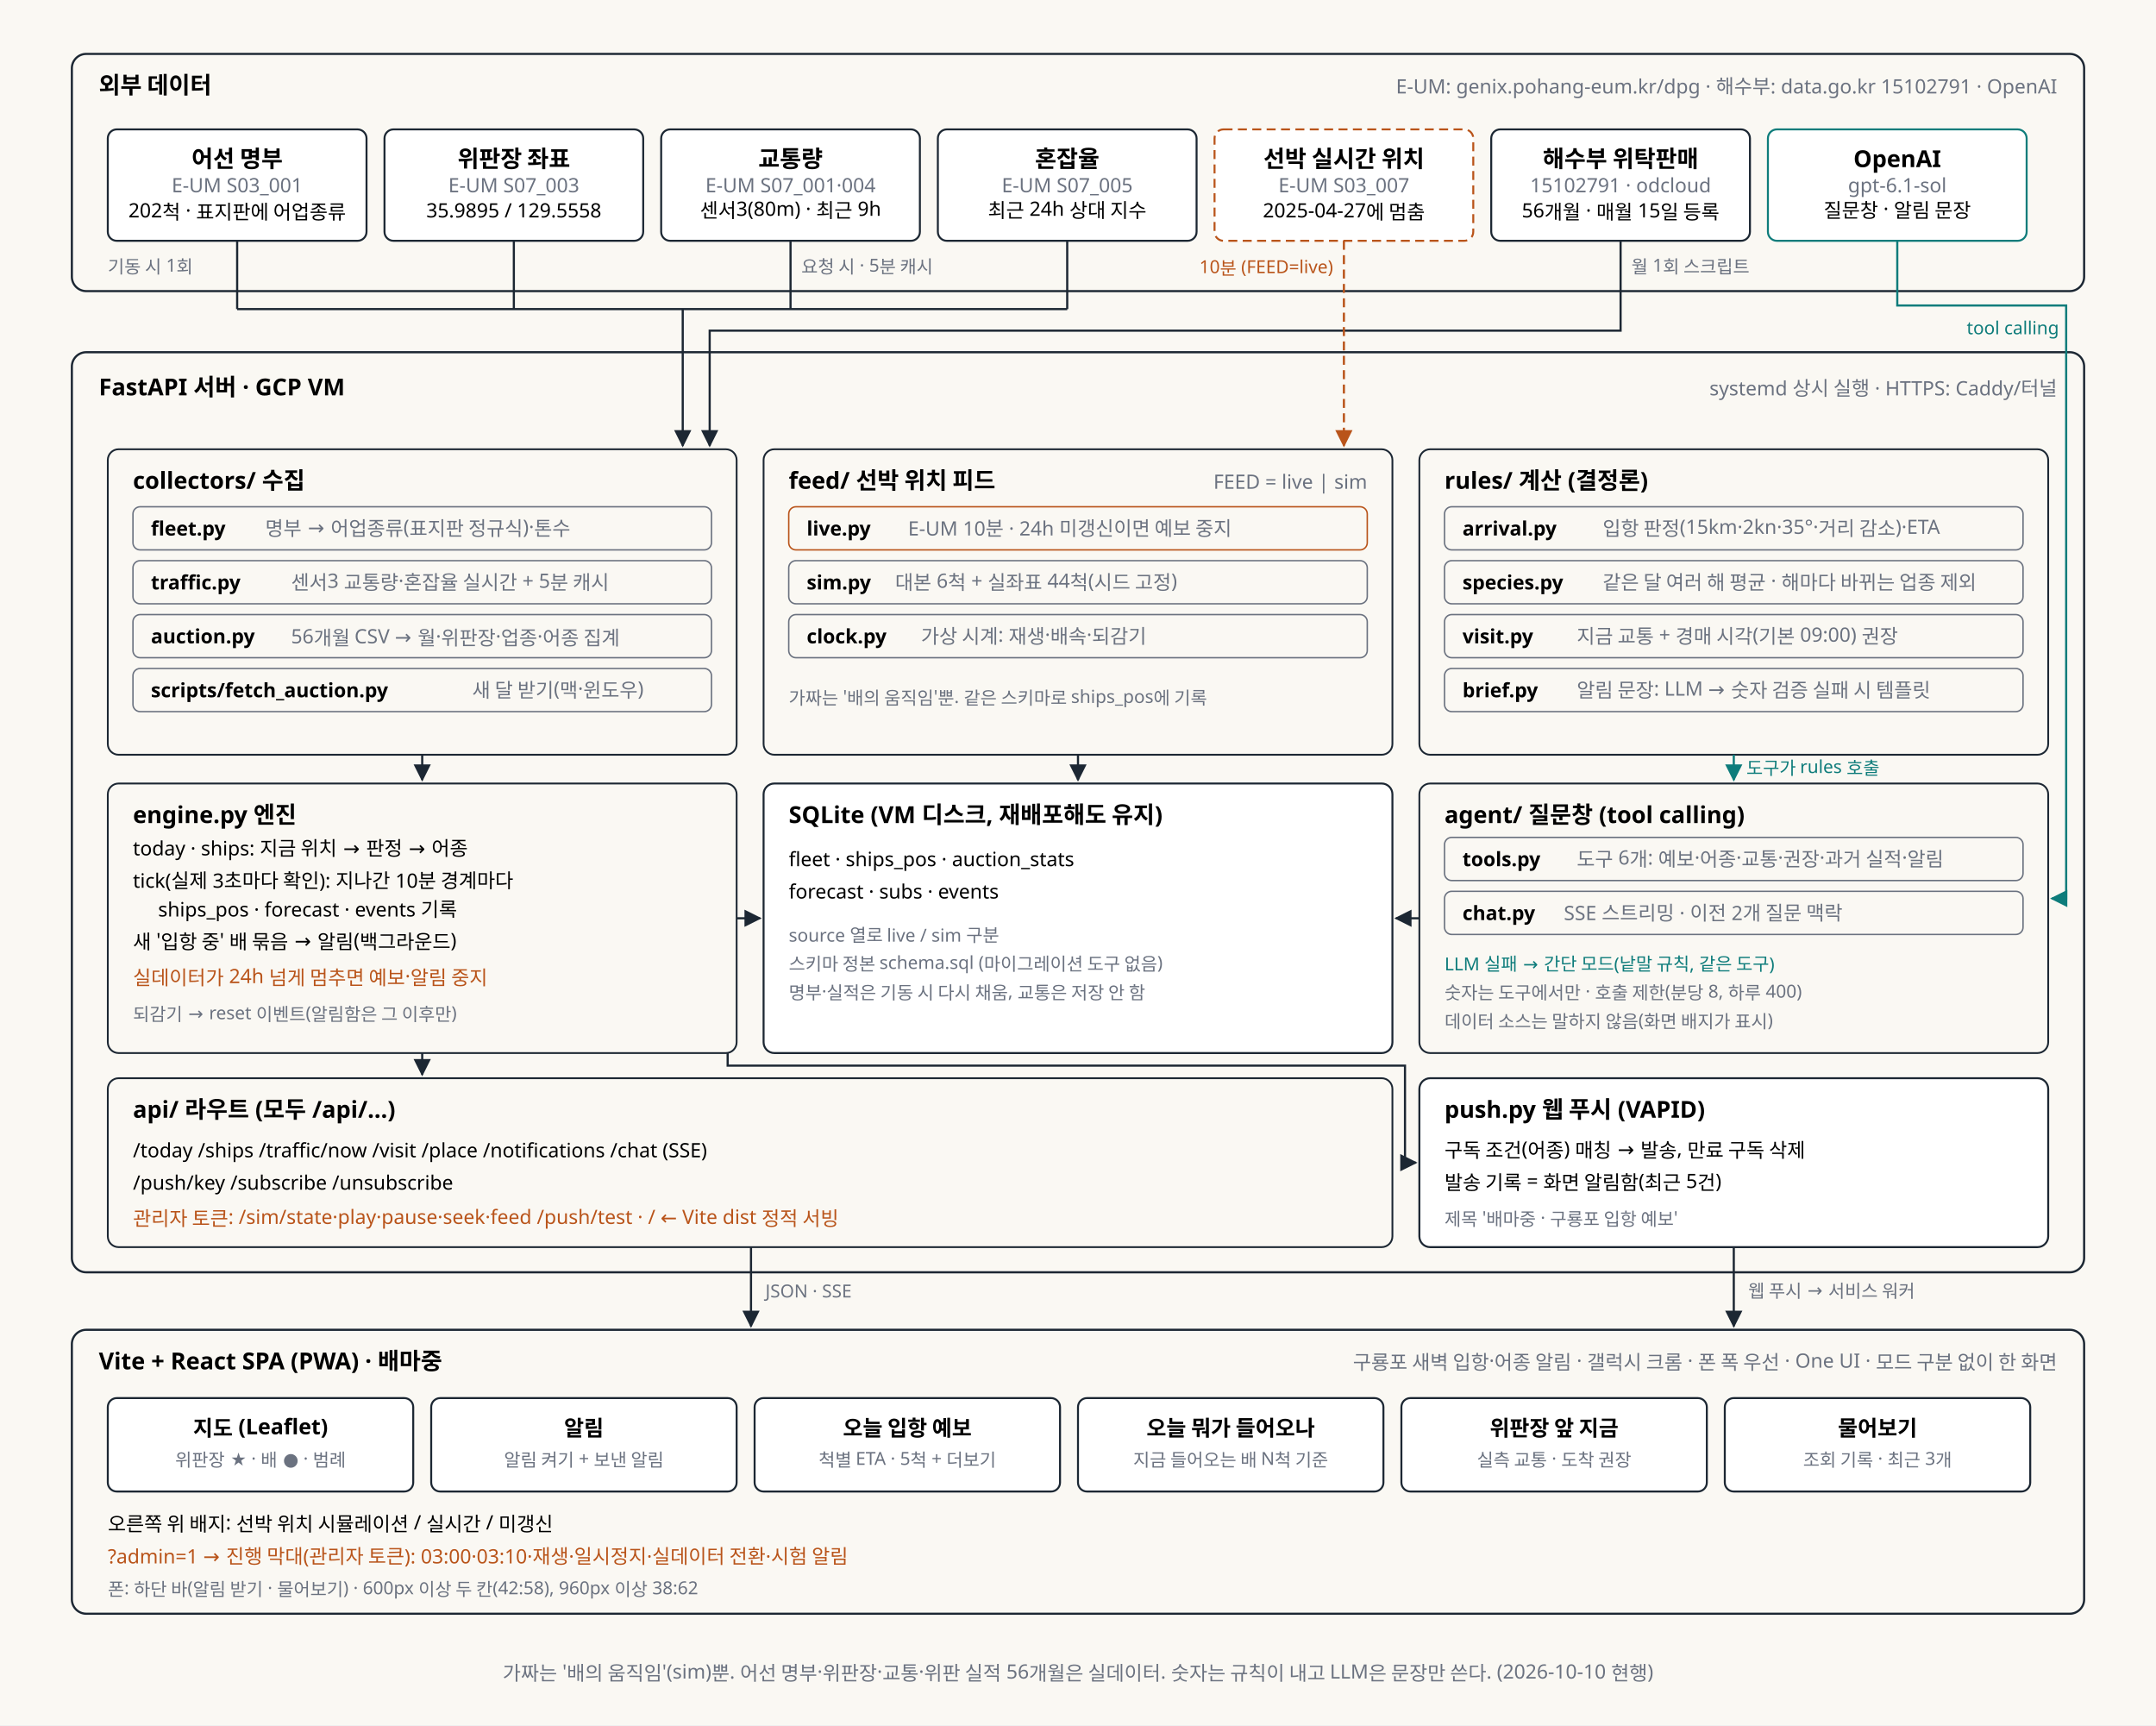
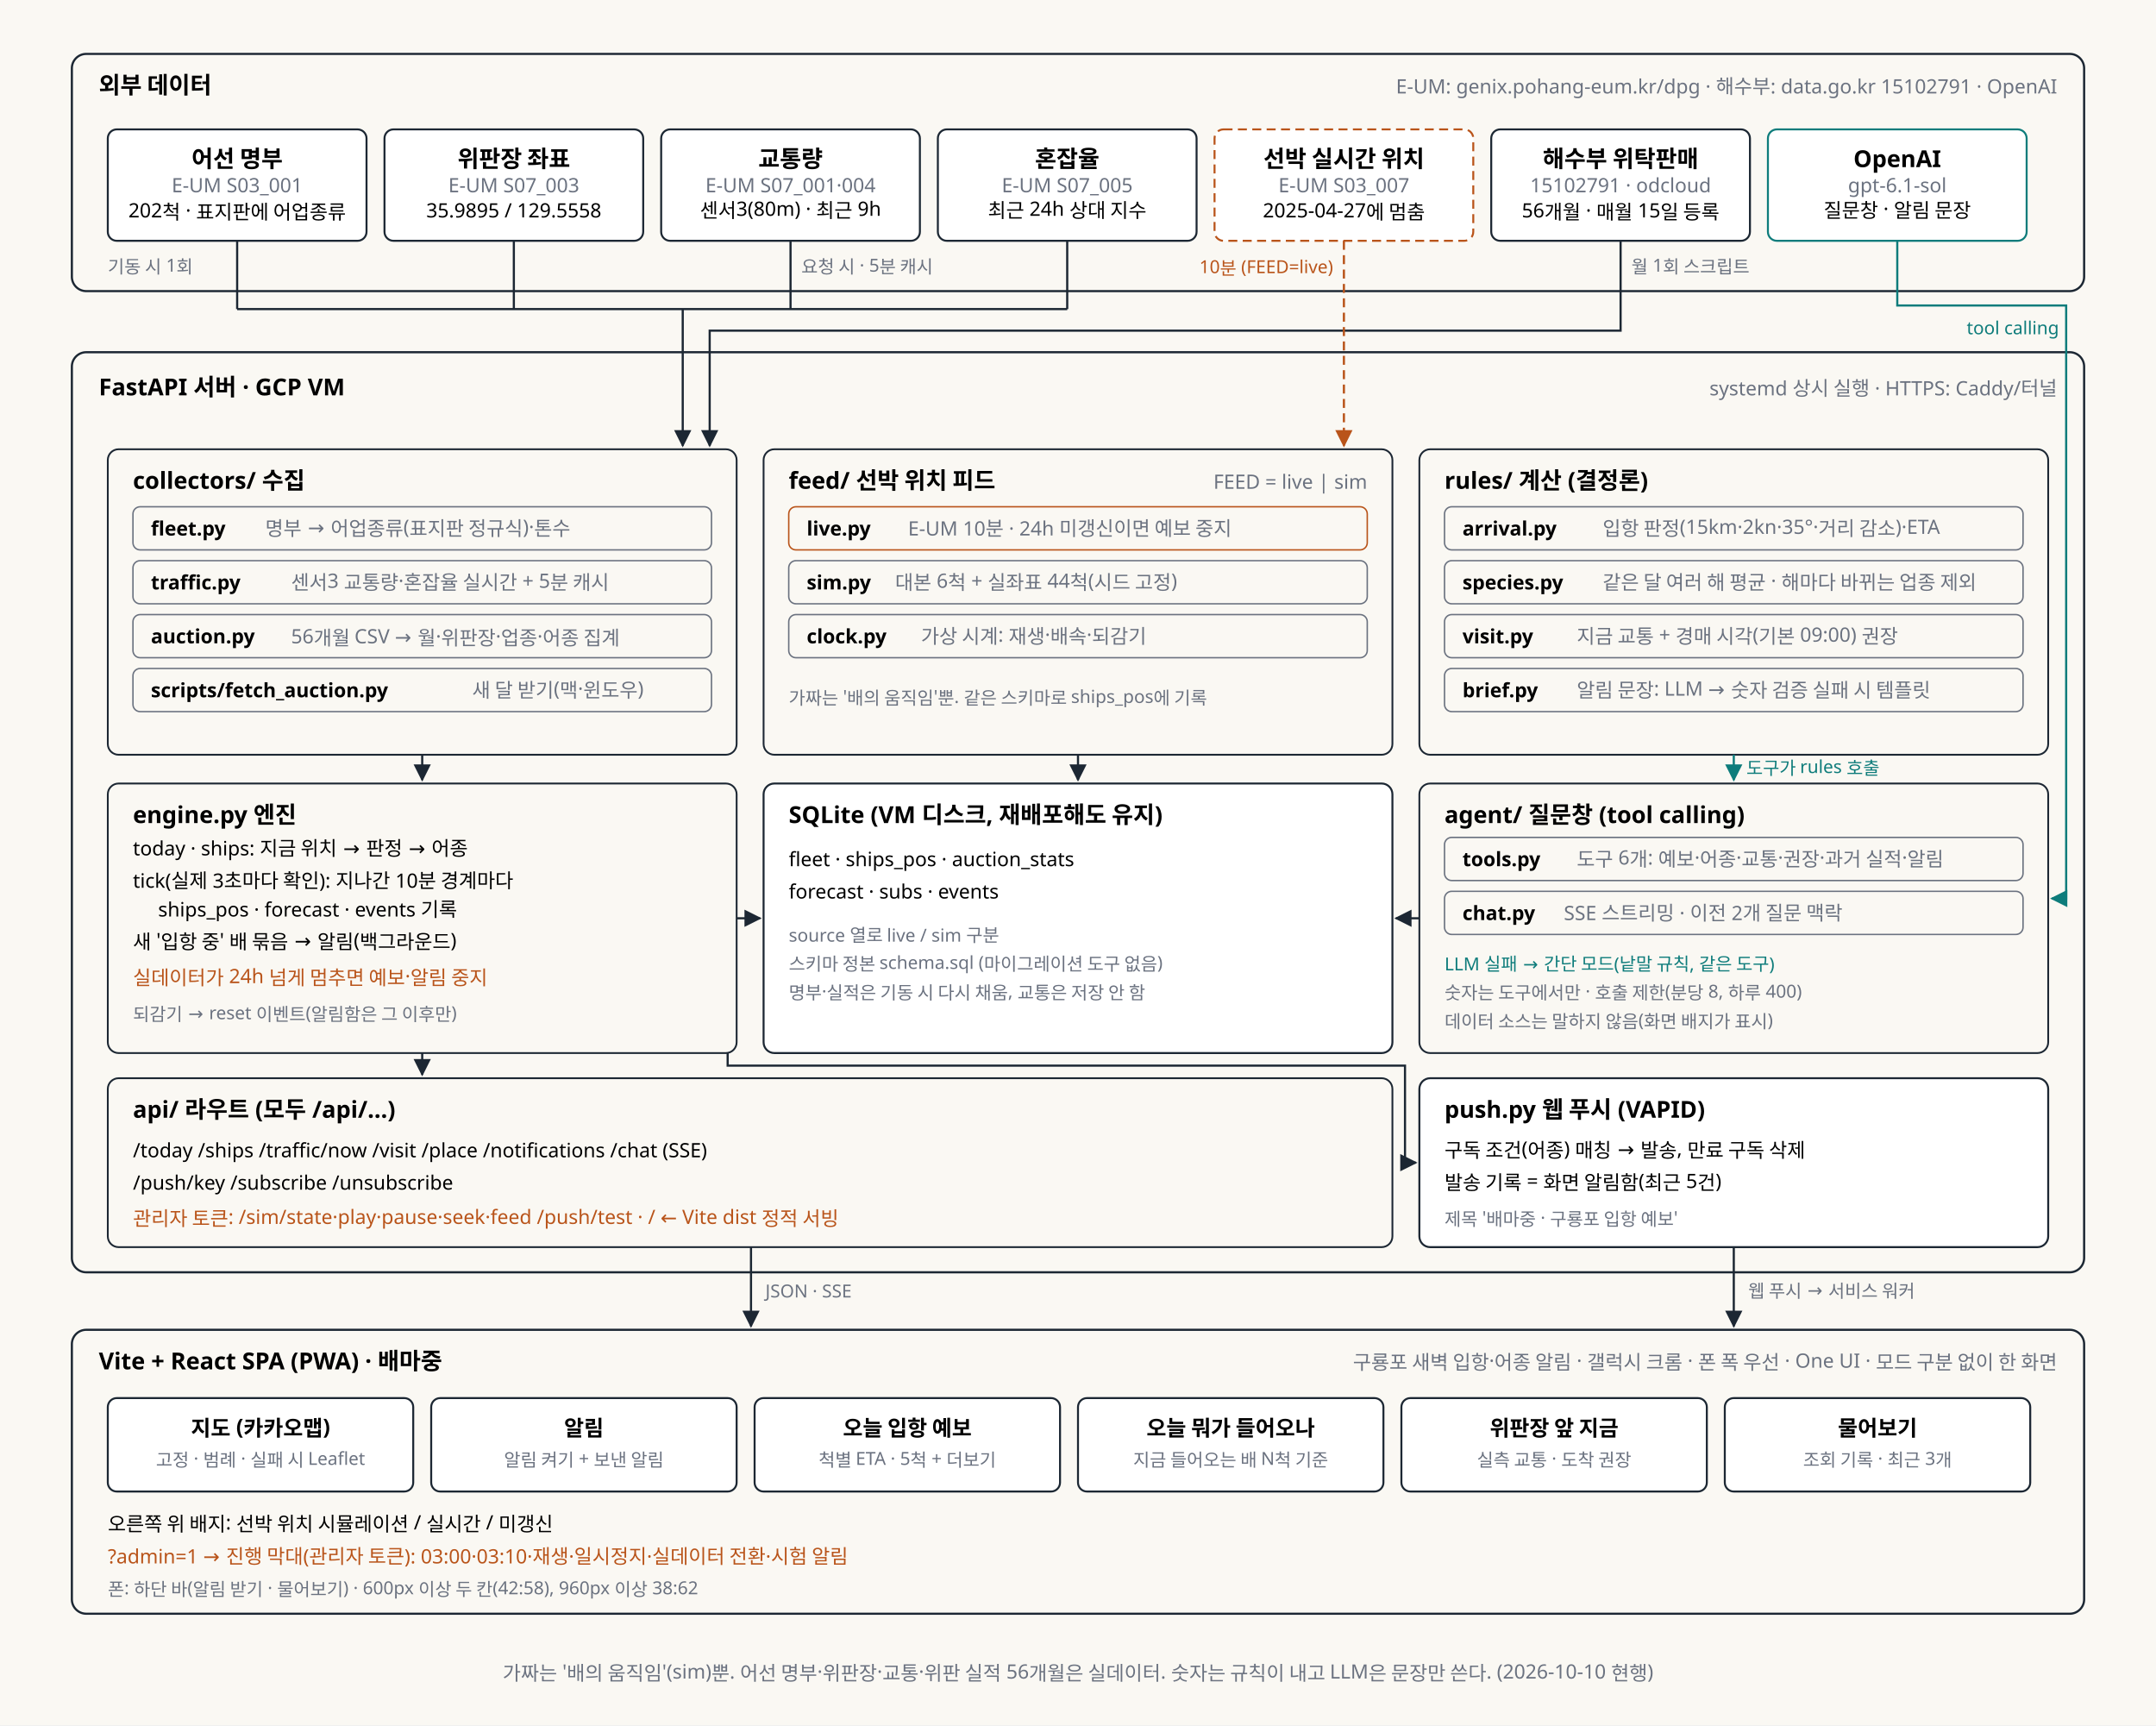
<svg xmlns="http://www.w3.org/2000/svg" viewBox="0 0 1200 960" role="img" aria-label="배마중 아키텍처(2026-10-10 현행): E-UM 실시간 데이터와 해수부 위판 실적 56개월이 대회 제공 GCP VM의 FastAPI 서버에서 피드·규칙·에이전트를 거쳐 SQLite에 기록되고, React 화면과 웹 푸시로 사용자에게 간다. 선박 위치는 FEED 스위치로 실제 API와 시뮬레이터를 바꾼다." style="color:#1c2733;font-family:IBM Plex Sans KR,Apple SD Gothic Neo,Malgun Gothic,sans-serif">
  <defs>
    <marker id="ah" viewBox="0 0 10 10" refX="9" refY="5" markerWidth="8" markerHeight="8" orient="auto-start-reverse">
      <path d="M0 0L10 5L0 10z" fill="currentColor" />
    </marker>
    <marker id="ahw" viewBox="0 0 10 10" refX="9" refY="5" markerWidth="8" markerHeight="8" orient="auto-start-reverse">
      <path d="M0 0L10 5L0 10z" fill="#b9541a" />
    </marker>
    <marker id="aha" viewBox="0 0 10 10" refX="9" refY="5" markerWidth="8" markerHeight="8" orient="auto-start-reverse">
      <path d="M0 0L10 5L0 10z" fill="#0e7c7b" />
    </marker>
  </defs>
  <rect x="0" y="0" width="1200" height="960" rx="0" fill="#faf8f3" stroke="none" stroke-width="0" />
  <rect x="40" y="30" width="1120" height="132" rx="8" fill="none" stroke="currentColor" stroke-width="1.2" />
  <text x="55" y="52" font-size="13" font-weight="600" text-anchor="start">외부 데이터</text>
  <text x="1145" y="52" font-size="11" fill="#6b7280" text-anchor="end">E-UM: genix.pohang-eum.kr/dpg · 해수부: data.go.kr 15102791 · OpenAI</text>
  <rect x="60" y="72" width="144" height="62" rx="5" fill="#ffffff" stroke="currentColor" stroke-width="1.1" />
  <text x="132.0" y="93" font-size="13" font-weight="600" text-anchor="middle">어선 명부</text>
  <text x="132.0" y="107" font-size="11" fill="#6b7280" text-anchor="middle">E-UM S03_001</text>
  <text x="132.0" y="121" font-size="11" text-anchor="middle">202척 · 표지판에 어업종류</text>
  <rect x="214" y="72" width="144" height="62" rx="5" fill="#ffffff" stroke="currentColor" stroke-width="1.1" />
  <text x="286.0" y="93" font-size="13" font-weight="600" text-anchor="middle">위판장 좌표</text>
  <text x="286.0" y="107" font-size="11" fill="#6b7280" text-anchor="middle">E-UM S07_003</text>
  <text x="286.0" y="121" font-size="11" text-anchor="middle">35.9895 / 129.5558</text>
  <rect x="368" y="72" width="144" height="62" rx="5" fill="#ffffff" stroke="currentColor" stroke-width="1.1" />
  <text x="440.0" y="93" font-size="13" font-weight="600" text-anchor="middle">교통량</text>
  <text x="440.0" y="107" font-size="11" fill="#6b7280" text-anchor="middle">E-UM S07_001·004</text>
  <text x="440.0" y="121" font-size="11" text-anchor="middle">센서3(80m) · 최근 9h</text>
  <rect x="522" y="72" width="144" height="62" rx="5" fill="#ffffff" stroke="currentColor" stroke-width="1.1" />
  <text x="594.0" y="93" font-size="13" font-weight="600" text-anchor="middle">혼잡율</text>
  <text x="594.0" y="107" font-size="11" fill="#6b7280" text-anchor="middle">E-UM S07_005</text>
  <text x="594.0" y="121" font-size="11" text-anchor="middle">최근 24h 상대 지수</text>
  <rect x="676" y="72" width="144" height="62" rx="5" fill="#ffffff" stroke="#b9541a" stroke-width="1.1" stroke-dasharray="5 3" />
  <text x="748.0" y="93" font-size="13" font-weight="600" text-anchor="middle">선박 실시간 위치</text>
  <text x="748.0" y="107" font-size="11" fill="#6b7280" text-anchor="middle">E-UM S03_007</text>
  <text x="748.0" y="121" font-size="11" text-anchor="middle">2025-04-27에 멈춤</text>
  <rect x="830" y="72" width="144" height="62" rx="5" fill="#ffffff" stroke="currentColor" stroke-width="1.1" />
  <text x="902.0" y="93" font-size="13" font-weight="600" text-anchor="middle">해수부 위탁판매</text>
  <text x="902.0" y="107" font-size="11" fill="#6b7280" text-anchor="middle">15102791 · odcloud</text>
  <text x="902.0" y="121" font-size="11" text-anchor="middle">56개월 · 매월 15일 등록</text>
  <rect x="984" y="72" width="144" height="62" rx="5" fill="#ffffff" stroke="#0e7c7b" stroke-width="1.1" />
  <text x="1056.0" y="93" font-size="13" font-weight="600" text-anchor="middle">OpenAI</text>
  <text x="1056.0" y="107" font-size="11" fill="#6b7280" text-anchor="middle">gpt-6.1-sol</text>
  <text x="1056.0" y="121" font-size="11" text-anchor="middle">질문창 · 알림 문장</text>
  <text x="60" y="152" font-size="10" fill="#6b7280" text-anchor="start">기동 시 1회</text>
  <text x="446" y="152" font-size="10" fill="#6b7280" text-anchor="start">요청 시 · 5분 캐시</text>
  <text x="742" y="152" font-size="10" fill="#b9541a" text-anchor="end">10분 (FEED=live)</text>
  <text x="908" y="152" font-size="10" fill="#6b7280" text-anchor="start">월 1회 스크립트</text>
  <rect x="40" y="196" width="1120" height="512" rx="8" fill="none" stroke="currentColor" stroke-width="1.2" />
  <text x="55" y="220" font-size="13" font-weight="600" text-anchor="start">FastAPI 서버 · GCP VM</text>
  <text x="1145" y="220" font-size="11" fill="#6b7280" text-anchor="end">systemd 상시 실행 · HTTPS: Caddy/터널</text>
  <rect x="60" y="250" width="350" height="170" rx="6" fill="none" stroke="currentColor" stroke-width="1" />
  <text x="74" y="272" font-size="13" font-weight="600" text-anchor="start">collectors/ 수집</text>
  <rect x="74" y="282" width="322" height="24" rx="4" fill="none" stroke="#6b7280" stroke-width="0.8" />
  <text x="84" y="298" font-size="11" font-weight="600" text-anchor="start">fleet.py</text>
  <text x="147.6" y="298" font-size="11" fill="#6b7280" text-anchor="start">명부 → 어업종류(표지판 정규식)·톤수</text>
  <rect x="74" y="312" width="322" height="24" rx="4" fill="none" stroke="#6b7280" stroke-width="0.8" />
  <text x="84" y="328" font-size="11" font-weight="600" text-anchor="start">traffic.py</text>
  <text x="162.0" y="328" font-size="11" fill="#6b7280" text-anchor="start">센서3 교통량·혼잡율 실시간 + 5분 캐시</text>
  <rect x="74" y="342" width="322" height="24" rx="4" fill="none" stroke="#6b7280" stroke-width="0.8" />
  <text x="84" y="358" font-size="11" font-weight="600" text-anchor="start">auction.py</text>
  <text x="162.0" y="358" font-size="11" fill="#6b7280" text-anchor="start">56개월 CSV → 월·위판장·업종·어종 집계</text>
  <rect x="74" y="372" width="322" height="24" rx="4" fill="none" stroke="#6b7280" stroke-width="0.8" />
  <text x="84" y="388" font-size="11" font-weight="600" text-anchor="start">scripts/fetch_auction.py</text>
  <text x="262.8" y="388" font-size="11" fill="#6b7280" text-anchor="start">새 달 받기(맥·윈도우)</text>
  <rect x="425" y="250" width="350" height="170" rx="6" fill="none" stroke="currentColor" stroke-width="1" />
  <text x="439" y="272" font-size="13" font-weight="600" text-anchor="start">feed/ 선박 위치 피드</text>
  <text x="761" y="272" font-size="11" fill="#6b7280" text-anchor="end">FEED = live | sim</text>
  <rect x="439" y="282" width="322" height="24" rx="4" fill="none" stroke="#b9541a" stroke-width="0.8" />
  <text x="449" y="298" font-size="11" font-weight="600" text-anchor="start">live.py</text>
  <text x="505.4" y="298" font-size="11" fill="#6b7280" text-anchor="start">E-UM 10분 · 24h 미갱신이면 예보 중지</text>
  <rect x="439" y="312" width="322" height="24" rx="4" fill="none" stroke="#6b7280" stroke-width="0.8" />
  <text x="449" y="328" font-size="11" font-weight="600" text-anchor="start">sim.py</text>
  <text x="498.2" y="328" font-size="11" fill="#6b7280" text-anchor="start">대본 6척 + 실좌표 44척(시드 고정)</text>
  <rect x="439" y="342" width="322" height="24" rx="4" fill="none" stroke="#6b7280" stroke-width="0.8" />
  <text x="449" y="358" font-size="11" font-weight="600" text-anchor="start">clock.py</text>
  <text x="512.6" y="358" font-size="11" fill="#6b7280" text-anchor="start">가상 시계: 재생·배속·되감기</text>
  <text x="439" y="392" font-size="10" fill="#6b7280" text-anchor="start">가짜는 '배의 움직임'뿐. 같은 스키마로 ships_pos에 기록</text>
  <rect x="790" y="250" width="350" height="170" rx="6" fill="none" stroke="currentColor" stroke-width="1" />
  <text x="804" y="272" font-size="13" font-weight="600" text-anchor="start">rules/ 계산 (결정론)</text>
  <rect x="804" y="282" width="322" height="24" rx="4" fill="none" stroke="#6b7280" stroke-width="0.8" />
  <text x="814" y="298" font-size="11" font-weight="600" text-anchor="start">arrival.py</text>
  <text x="892.0" y="298" font-size="11" fill="#6b7280" text-anchor="start">입항 판정(15km·2kn·35°·거리 감소)·ETA</text>
  <rect x="804" y="312" width="322" height="24" rx="4" fill="none" stroke="#6b7280" stroke-width="0.8" />
  <text x="814" y="328" font-size="11" font-weight="600" text-anchor="start">species.py</text>
  <text x="892.0" y="328" font-size="11" fill="#6b7280" text-anchor="start">같은 달 여러 해 평균 · 해마다 바뀌는 업종 제외</text>
  <rect x="804" y="342" width="322" height="24" rx="4" fill="none" stroke="#6b7280" stroke-width="0.8" />
  <text x="814" y="358" font-size="11" font-weight="600" text-anchor="start">visit.py</text>
  <text x="877.6" y="358" font-size="11" fill="#6b7280" text-anchor="start">지금 교통 + 경매 시각(기본 09:00) 권장</text>
  <rect x="804" y="372" width="322" height="24" rx="4" fill="none" stroke="#6b7280" stroke-width="0.8" />
  <text x="814" y="388" font-size="11" font-weight="600" text-anchor="start">brief.py</text>
  <text x="877.6" y="388" font-size="11" fill="#6b7280" text-anchor="start">알림 문장: LLM → 숫자 검증 실패 시 템플릿</text>
  <rect x="60" y="436" width="350" height="150" rx="6" fill="none" stroke="currentColor" stroke-width="1" />
  <text x="74" y="458" font-size="13" font-weight="600" text-anchor="start">engine.py 엔진</text>
  <text x="74" y="476" font-size="11" text-anchor="start">today · ships: 지금 위치 → 판정 → 어종</text>
  <text x="74" y="494" font-size="11" text-anchor="start">tick(실제 3초마다 확인): 지나간 10분 경계마다</text>
  <text x="88" y="510" font-size="11" text-anchor="start">ships_pos · forecast · events 기록</text>
  <text x="74" y="528" font-size="11" text-anchor="start">새 '입항 중' 배 묶음 → 알림(백그라운드)</text>
  <text x="74" y="548" font-size="11" fill="#b9541a" text-anchor="start">실데이터가 24h 넘게 멈추면 예보·알림 중지</text>
  <text x="74" y="568" font-size="10" fill="#6b7280" text-anchor="start">되감기 → reset 이벤트(알림함은 그 이후만)</text>
  <rect x="425" y="436" width="350" height="150" rx="6" fill="#ffffff" stroke="currentColor" stroke-width="1.1" />
  <text x="439" y="458" font-size="13" font-weight="600" text-anchor="start">SQLite (VM 디스크, 재배포해도 유지)</text>
  <text x="439" y="482" font-size="11" text-anchor="start">fleet · ships_pos · auction_stats</text>
  <text x="439" y="500" font-size="11" text-anchor="start">forecast · subs · events</text>
  <text x="439" y="524" font-size="10" fill="#6b7280" text-anchor="start">source 열로 live / sim 구분</text>
  <text x="439" y="540" font-size="10" fill="#6b7280" text-anchor="start">스키마 정본 schema.sql (마이그레이션 도구 없음)</text>
  <text x="439" y="556" font-size="10" fill="#6b7280" text-anchor="start">명부·실적은 기동 시 다시 채움, 교통은 저장 안 함</text>
  <rect x="790" y="436" width="350" height="150" rx="6" fill="none" stroke="currentColor" stroke-width="1" />
  <text x="804" y="458" font-size="13" font-weight="600" text-anchor="start">agent/ 질문창 (tool calling)</text>
  <rect x="804" y="466" width="322" height="24" rx="4" fill="none" stroke="#6b7280" stroke-width="0.8" />
  <text x="814" y="482" font-size="11" font-weight="600" text-anchor="start">tools.py</text>
  <text x="877.6" y="482" font-size="11" fill="#6b7280" text-anchor="start">도구 6개: 예보·어종·교통·권장·과거 실적·알림</text>
  <rect x="804" y="496" width="322" height="24" rx="4" fill="none" stroke="#6b7280" stroke-width="0.8" />
  <text x="814" y="512" font-size="11" font-weight="600" text-anchor="start">chat.py</text>
  <text x="870.4" y="512" font-size="11" fill="#6b7280" text-anchor="start">SSE 스트리밍 · 이전 2개 질문 맥락</text>
  <text x="804" y="540" font-size="10" fill="#0e7c7b" text-anchor="start">LLM 실패 → 간단 모드(낱말 규칙, 같은 도구)</text>
  <text x="804" y="556" font-size="10" fill="#6b7280" text-anchor="start">숫자는 도구에서만 · 호출 제한(분당 8, 하루 400)</text>
  <text x="804" y="572" font-size="10" fill="#6b7280" text-anchor="start">데이터 소스는 말하지 않음(화면 배지가 표시)</text>
  <rect x="60" y="600" width="715" height="94" rx="6" fill="none" stroke="currentColor" stroke-width="1" />
  <text x="74" y="622" font-size="13" font-weight="600" text-anchor="start">api/ 라우트 (모두 /api/…)</text>
  <text x="74" y="644" font-size="11" text-anchor="start">/today  /ships  /traffic/now  /visit  /place  /notifications  /chat (SSE)</text>
  <text x="74" y="662" font-size="11" text-anchor="start">/push/key  /subscribe  /unsubscribe</text>
  <text x="74" y="682" font-size="11" fill="#b9541a" text-anchor="start">관리자 토큰: /sim/state·play·pause·seek·feed  /push/test   ·   / ← Vite dist 정적 서빙</text>
  <rect x="790" y="600" width="350" height="94" rx="6" fill="#ffffff" stroke="currentColor" stroke-width="1.1" />
  <text x="804" y="622" font-size="13" font-weight="600" text-anchor="start">push.py 웹 푸시 (VAPID)</text>
  <text x="804" y="644" font-size="11" text-anchor="start">구독 조건(어종) 매칭 → 발송, 만료 구독 삭제</text>
  <text x="804" y="662" font-size="11" text-anchor="start">발송 기록 = 화면 알림함(최근 5건)</text>
  <text x="804" y="682" font-size="10" fill="#6b7280" text-anchor="start">제목 '배마중 · 구룡포 입항 예보'</text>
  <rect x="40" y="740" width="1120" height="158" rx="8" fill="none" stroke="currentColor" stroke-width="1.2" />
  <text x="55" y="762" font-size="13" font-weight="600" text-anchor="start">Vite + React SPA (PWA) · 배마중</text>
  <text x="1145" y="762" font-size="11" fill="#6b7280" text-anchor="end">구룡포 새벽 입항·어종 알림 · 갤럭시 크롬 · 폰 폭 우선 · One UI · 모드 구분 없이 한 화면</text>
  <rect x="60" y="778" width="170" height="52" rx="5" fill="#ffffff" stroke="currentColor" stroke-width="1.1" />
-   <text x="145" y="799" font-size="12" font-weight="600" text-anchor="middle">지도 (Leaflet)</text>
-   <text x="145" y="816" font-size="10" fill="#6b7280" text-anchor="middle">위판장 ★ · 배 ● · 범례</text>
+   <text x="145" y="799" font-size="12" font-weight="600" text-anchor="middle">지도 (카카오맵)</text>
+   <text x="145" y="816" font-size="10" fill="#6b7280" text-anchor="middle">고정 · 범례 · 실패 시 Leaflet</text>
  <rect x="240" y="778" width="170" height="52" rx="5" fill="#ffffff" stroke="currentColor" stroke-width="1.1" />
  <text x="325" y="799" font-size="12" font-weight="600" text-anchor="middle">알림</text>
  <text x="325" y="816" font-size="10" fill="#6b7280" text-anchor="middle">알림 켜기 + 보낸 알림</text>
  <rect x="420" y="778" width="170" height="52" rx="5" fill="#ffffff" stroke="currentColor" stroke-width="1.1" />
  <text x="505" y="799" font-size="12" font-weight="600" text-anchor="middle">오늘 입항 예보</text>
  <text x="505" y="816" font-size="10" fill="#6b7280" text-anchor="middle">척별 ETA · 5척 + 더보기</text>
  <rect x="600" y="778" width="170" height="52" rx="5" fill="#ffffff" stroke="currentColor" stroke-width="1.1" />
  <text x="685" y="799" font-size="12" font-weight="600" text-anchor="middle">오늘 뭐가 들어오나</text>
  <text x="685" y="816" font-size="10" fill="#6b7280" text-anchor="middle">지금 들어오는 배 N척 기준</text>
  <rect x="780" y="778" width="170" height="52" rx="5" fill="#ffffff" stroke="currentColor" stroke-width="1.1" />
  <text x="865" y="799" font-size="12" font-weight="600" text-anchor="middle">위판장 앞 지금</text>
  <text x="865" y="816" font-size="10" fill="#6b7280" text-anchor="middle">실측 교통 · 도착 권장</text>
  <rect x="960" y="778" width="170" height="52" rx="5" fill="#ffffff" stroke="currentColor" stroke-width="1.1" />
  <text x="1045" y="799" font-size="12" font-weight="600" text-anchor="middle">물어보기</text>
  <text x="1045" y="816" font-size="10" fill="#6b7280" text-anchor="middle">조회 기록 · 최근 3개</text>
  <text x="60" y="852" font-size="11" text-anchor="start">오른쪽 위 배지: 선박 위치 시뮬레이션 / 실시간 / 미갱신</text>
  <text x="60" y="870" font-size="11" fill="#b9541a" text-anchor="start">?admin=1 → 진행 막대(관리자 토큰): 03:00·03:10·재생·일시정지·실데이터 전환·시험 알림</text>
  <text x="60" y="888" font-size="10" fill="#6b7280" text-anchor="start">폰: 하단 바(알림 받기 · 물어보기) · 600px 이상 두 칸(42:58), 960px 이상 38:62</text>
  <path d="M132 134 V172" fill="none" stroke="currentColor" stroke-width="1.2" />
  <path d="M286 134 V172" fill="none" stroke="currentColor" stroke-width="1.2" />
  <path d="M440 134 V172" fill="none" stroke="currentColor" stroke-width="1.2" />
  <path d="M594 134 V172" fill="none" stroke="currentColor" stroke-width="1.2" />
  <path d="M132 172 H594" fill="none" stroke="currentColor" stroke-width="1.2" />
  <path d="M380 172 V248" fill="none" stroke="currentColor" stroke-width="1.2" marker-end="url(#ah)" />
  <path d="M902 134 V184 H395 V248" fill="none" stroke="currentColor" stroke-width="1.2" marker-end="url(#ah)" />
  <path d="M748 134 V248" fill="none" stroke="#b9541a" stroke-width="1.2" stroke-dasharray="5 3" marker-end="url(#ahw)" />
  <path d="M1056 134 V170 H1150 V500 H1142" fill="none" stroke="#0e7c7b" stroke-width="1.2" marker-end="url(#aha)" />
  <text x="1146" y="186" font-size="10" fill="#0e7c7b" text-anchor="end">tool calling</text>
  <path d="M235 420 V434" fill="none" stroke="currentColor" stroke-width="1.2" marker-end="url(#ah)" />
  <path d="M600 420 V434" fill="none" stroke="currentColor" stroke-width="1.2" marker-end="url(#ah)" />
  <path d="M410 511 H423" fill="none" stroke="currentColor" stroke-width="1.2" marker-end="url(#ah)" />
  <path d="M790 511 H777" fill="none" stroke="currentColor" stroke-width="1.2" marker-end="url(#ah)" />
  <path d="M965 420 V434" fill="none" stroke="#0e7c7b" stroke-width="1.2" marker-end="url(#aha)" />
  <text x="972" y="431" font-size="10" fill="#0e7c7b" text-anchor="start">도구가 rules 호출</text>
  <path d="M235 586 V598" fill="none" stroke="currentColor" stroke-width="1.2" marker-end="url(#ah)" />
  <path d="M405 586 V593 H782 V647 H788" fill="none" stroke="currentColor" stroke-width="1.2" marker-end="url(#ah)" />
  <path d="M418 694 V738" fill="none" stroke="currentColor" stroke-width="1.2" marker-end="url(#ah)" />
  <text x="426" y="722" font-size="10" fill="#6b7280" text-anchor="start">JSON · SSE</text>
  <path d="M965 694 V738" fill="none" stroke="currentColor" stroke-width="1.2" marker-end="url(#ah)" />
  <text x="973" y="722" font-size="10" fill="#6b7280" text-anchor="start">웹 푸시 → 서비스 워커</text>
  <text x="600" y="935" font-size="11" fill="#6b7280" text-anchor="middle">가짜는 '배의 움직임'(sim)뿐. 어선 명부·위판장·교통·위판 실적 56개월은 실데이터. 숫자는 규칙이 내고 LLM은 문장만 쓴다. (2026-10-10 현행)</text>
</svg>
